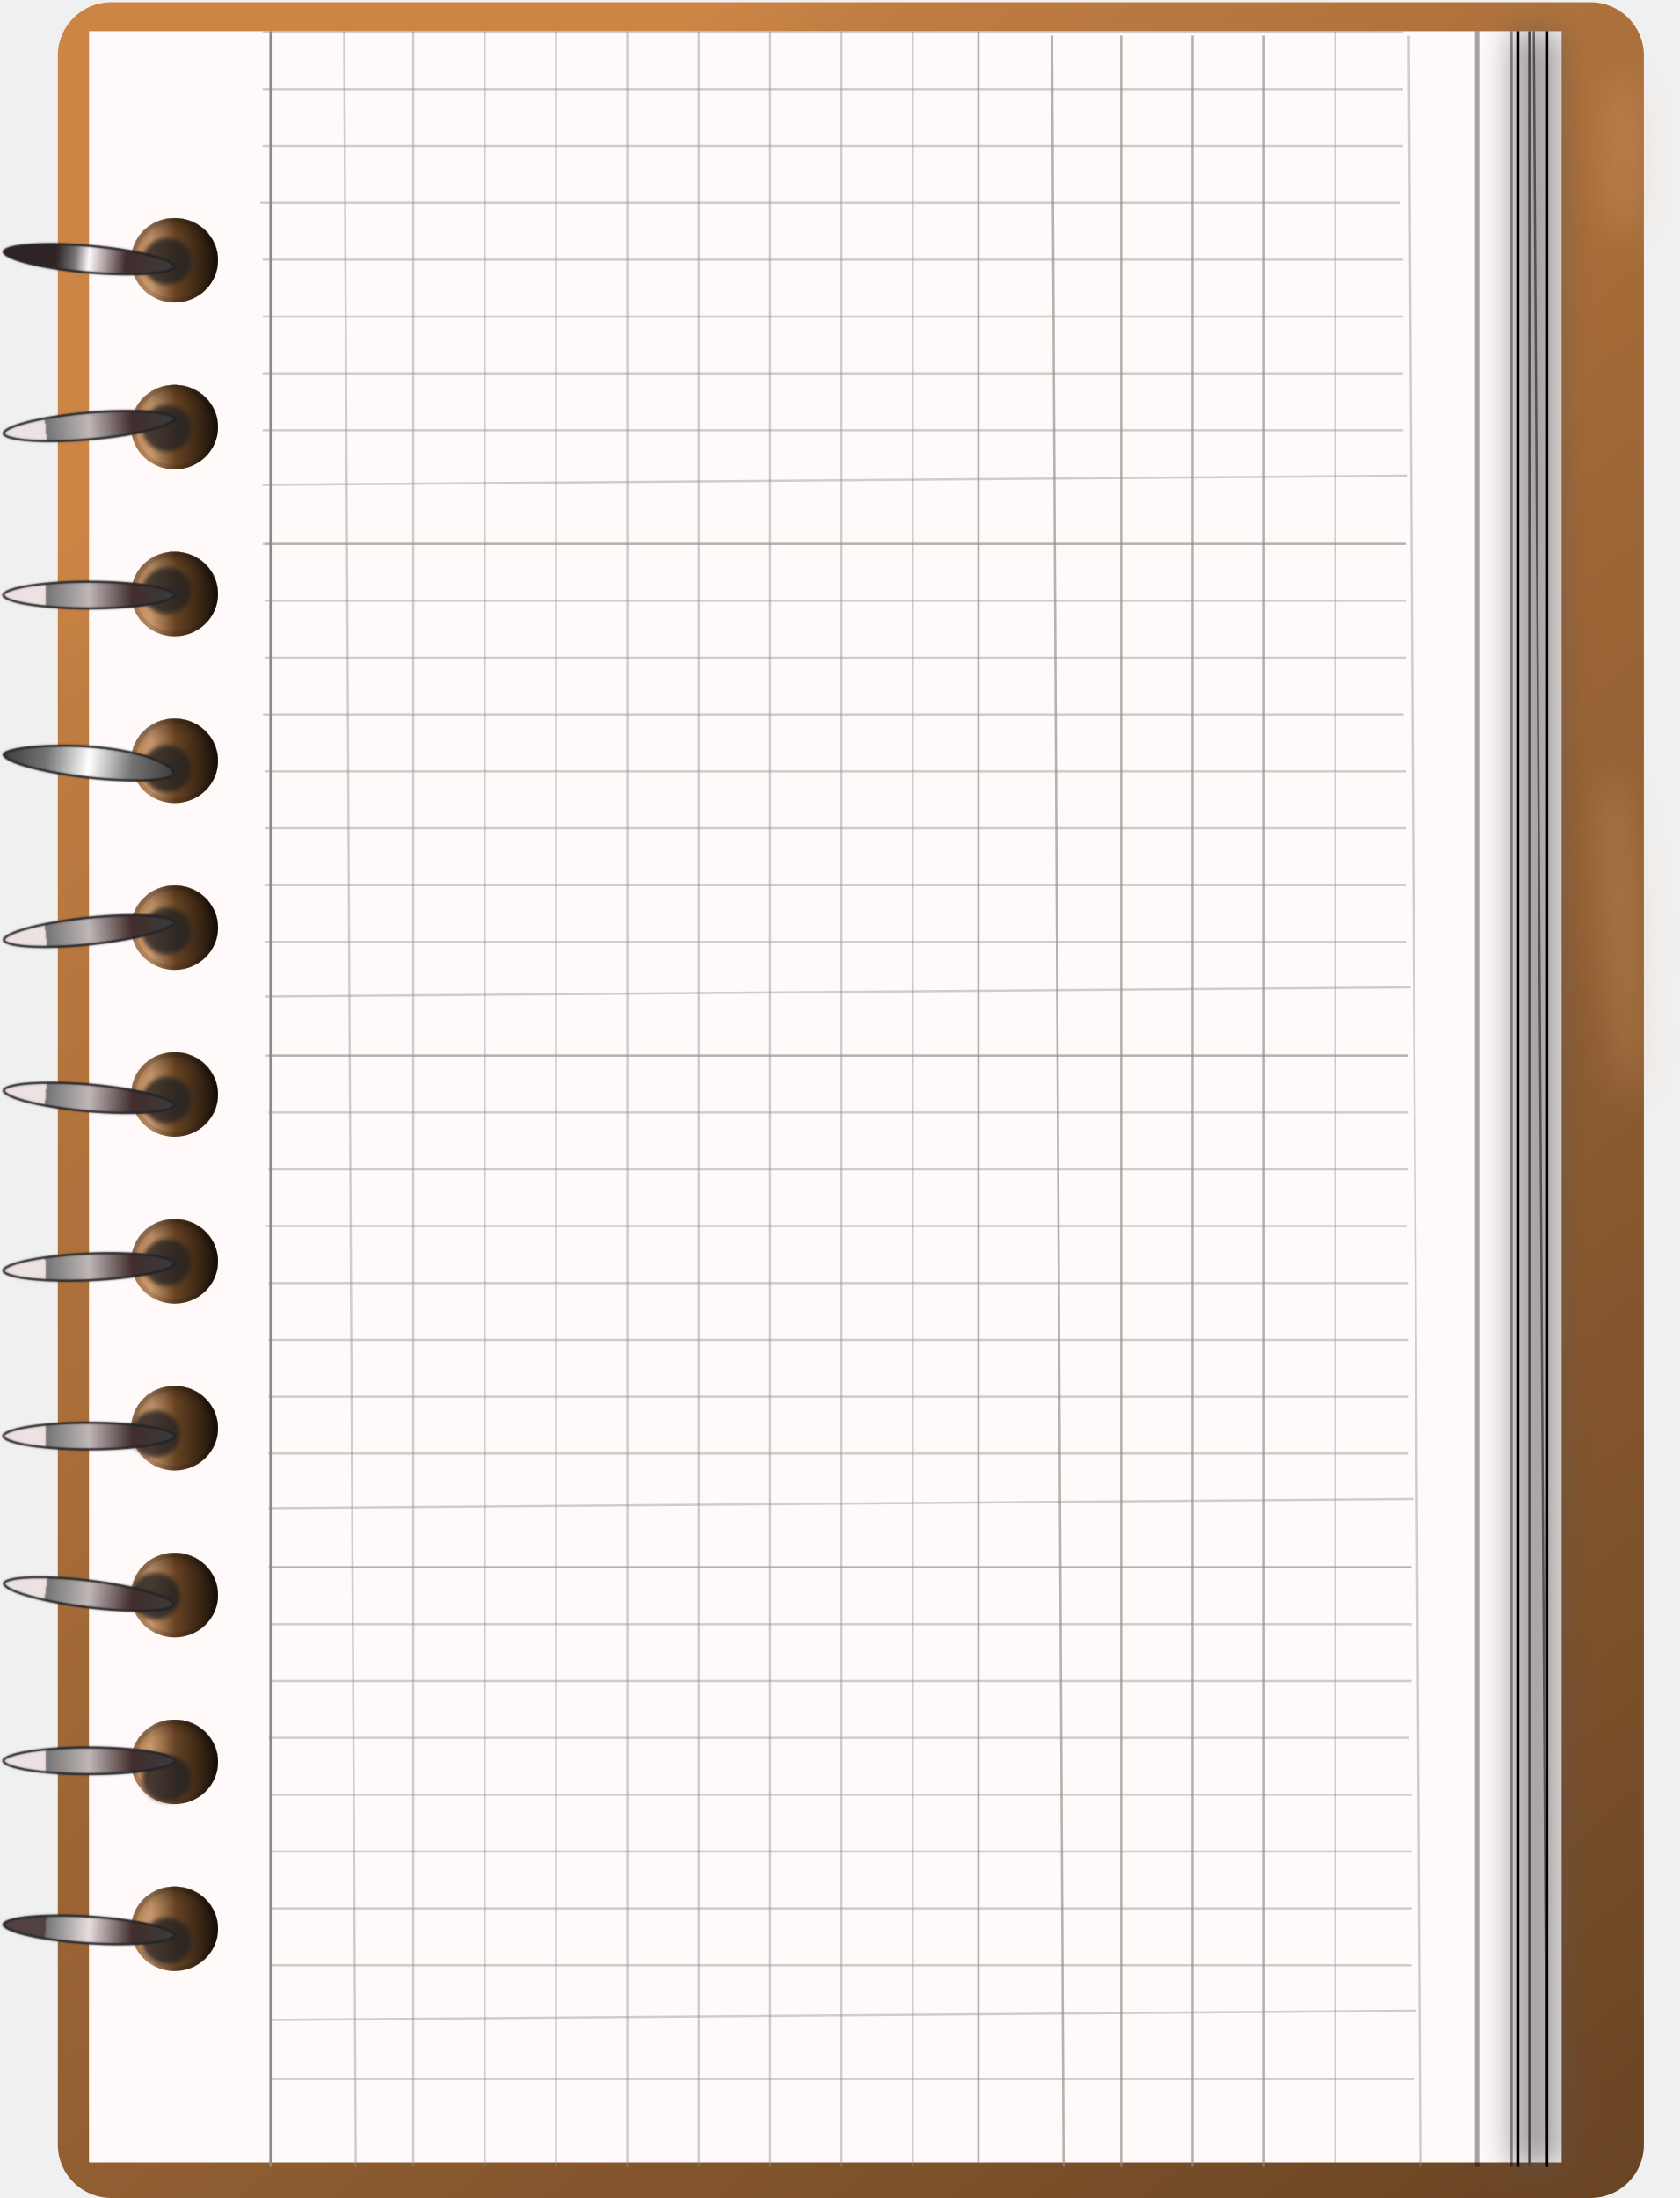
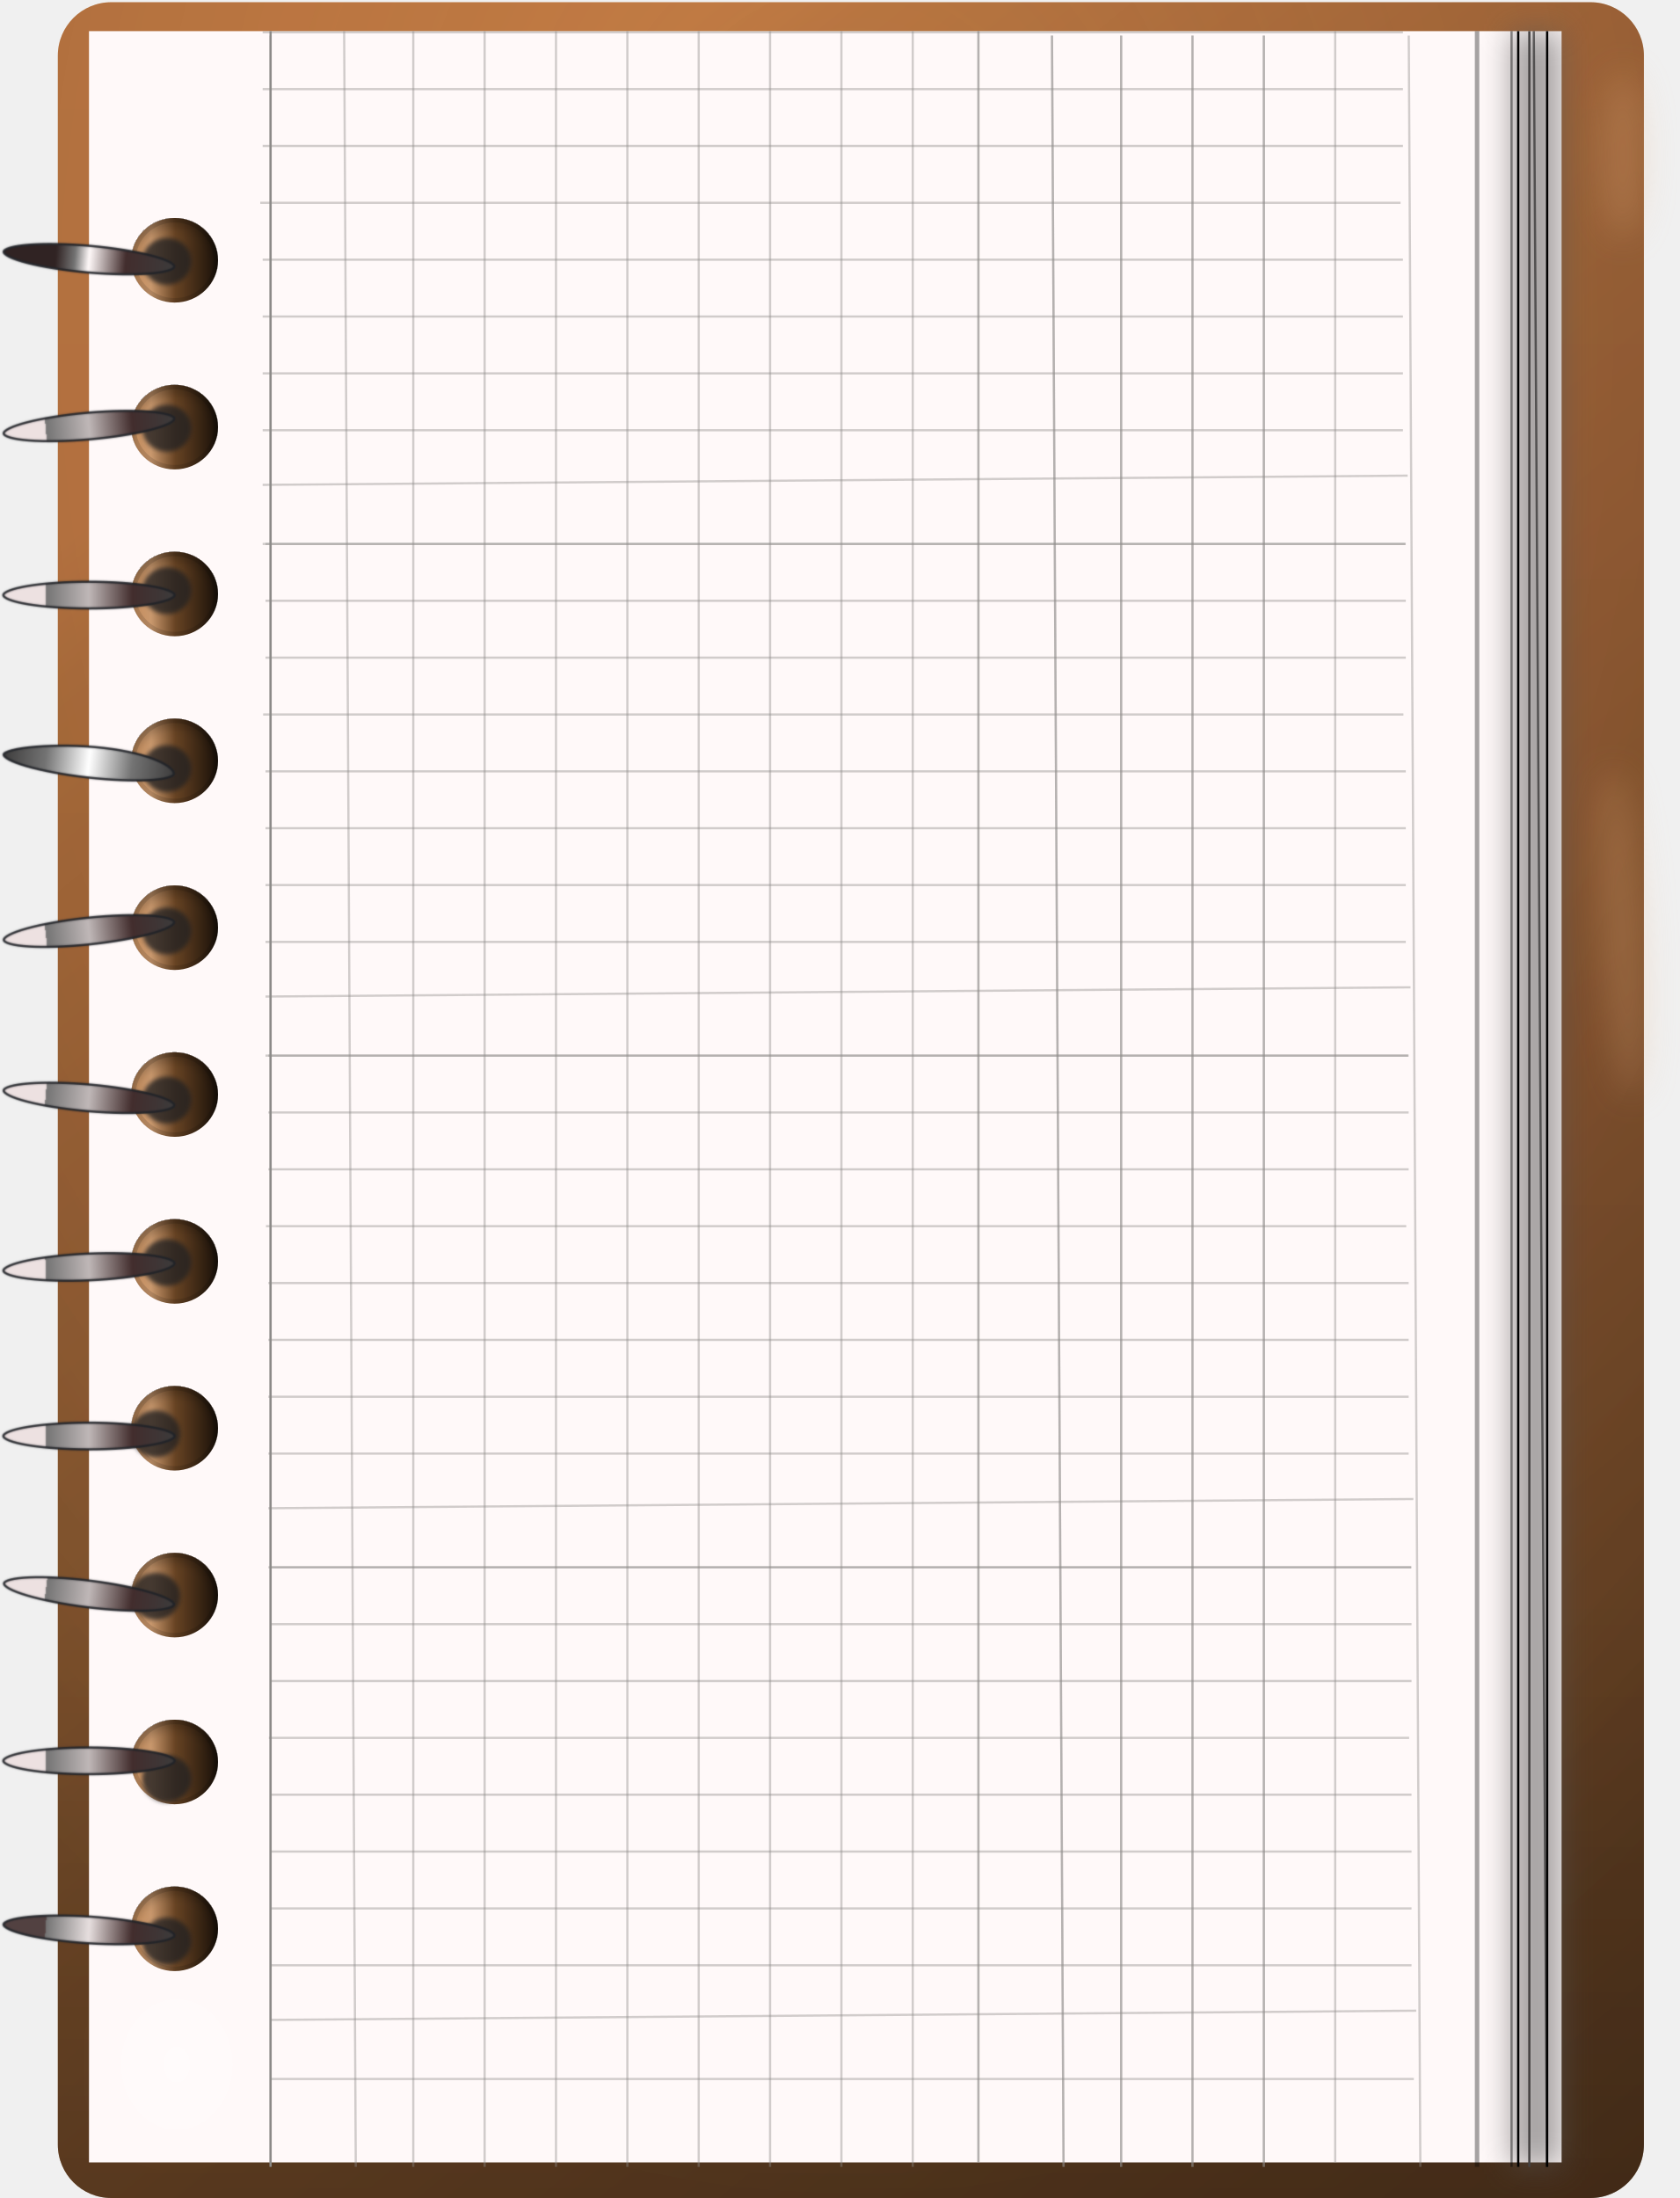
<svg xmlns="http://www.w3.org/2000/svg" width="755" height="988" viewBox="0 0 755 988" fill="none">
  <g id="book">
    <g id="Rectangle 2">
      <rect x="26" y="1" width="713" height="987" rx="24" fill="url(#paint0_linear_26_321)" />
    </g>
+     <rect x="26" y="1" width="713" height="987" rx="24" fill="url(#bookLeatherOverlay)" opacity="0.55" />
+     <rect x="26" y="1" width="713" height="987" rx="24" fill="url(#bookBottomShade)" opacity="0.35" />
    <g id="Ellipse 11" opacity="0.24" filter="url(#filter0_f_26_321)">
      <ellipse cx="729.5" cy="69.5" rx="9.5" ry="37.5" fill="#EAB281" />
    </g>
    <g id="Ellipse 12" opacity="0.24" filter="url(#filter1_f_26_321)">
      <ellipse cx="729.5" cy="419.5" rx="9.5" ry="73.5" transform="rotate(-3.39254 729.5 419.5)" fill="#EAB281" />
    </g>
    <rect id="Rectangle 3" x="40" y="14" width="662" height="958" fill="#FFF9F9" />
    <g id="Rectangle 4" filter="url(#filter2_f_26_321)">
      <rect x="679" y="14" width="23" height="960" fill="#575555" fill-opacity="0.54" />
    </g>
    <g id="Group 8">
      <line id="Line 11" x1="121.633" y1="974" x2="121.633" y2="14" stroke="#8C8B88" />
      <g id="Group 1">
        <line id="Line 6" x1="121.633" y1="972.004" x2="121.633" y2="15.996" stroke="#8C8B88" stroke-opacity="0.4" />
        <line id="Line 1" y1="-0.5" x2="960.006" y2="-0.5" transform="matrix(0.00544214 0.999985 -0.999995 0.00327825 154.209 14)" stroke="#8C8B88" stroke-opacity="0.4" />
        <line id="Line 2" x1="185.786" y1="974" x2="185.786" y2="14" stroke="#8C8B88" stroke-opacity="0.4" />
        <line id="Line 3" x1="217.863" y1="974" x2="217.863" y2="14" stroke="#8C8B88" stroke-opacity="0.4" />
        <line id="Line 4" x1="249.94" y1="974" x2="249.94" y2="14" stroke="#8C8B88" stroke-opacity="0.4" />
        <line id="Line 5" x1="282.018" y1="974" x2="282.018" y2="14" stroke="#8C8B88" stroke-opacity="0.4" />
        <line id="Line 7" x1="314.094" y1="974" x2="314.094" y2="14" stroke="#8C8B88" stroke-opacity="0.4" />
        <line id="Line 9" x1="346.171" y1="974" x2="346.171" y2="14" stroke="#8C8B88" stroke-opacity="0.4" />
        <line id="Line 10" x1="378.248" y1="974" x2="378.248" y2="14" stroke="#8C8B88" stroke-opacity="0.4" />
        <line id="Line 8" x1="410.325" y1="974" x2="410.325" y2="14" stroke="#8C8B88" stroke-opacity="0.4" />
      </g>
      <g id="Group 3">
        <line id="Line 6_2" x1="634.291" y1="704.5" x2="120.639" y2="704.5" stroke="#8C8B88" stroke-opacity="0.4" />
        <line id="Line 1_2" y1="-0.5" x2="514.741" y2="-0.5" transform="matrix(0.999968 -0.00805255 0.0022155 0.999997 120.639 678.445)" stroke="#8C8B88" stroke-opacity="0.4" />
        <line id="Line 2_2" x1="633.247" y1="653.389" x2="120.639" y2="653.389" stroke="#8C8B88" stroke-opacity="0.4" />
        <line id="Line 3_2" x1="633.247" y1="627.833" x2="120.639" y2="627.833" stroke="#8C8B88" stroke-opacity="0.4" />
        <line id="Line 4_2" x1="633.247" y1="602.278" x2="120.639" y2="602.278" stroke="#8C8B88" stroke-opacity="0.4" />
        <line id="Line 5_2" x1="633.247" y1="576.722" x2="120.639" y2="576.722" stroke="#8C8B88" stroke-opacity="0.4" />
        <line id="Line 7_2" x1="632.175" y1="551.167" x2="119.566" y2="551.167" stroke="#8C8B88" stroke-opacity="0.4" />
        <line id="Line 9_2" x1="633.247" y1="525.611" x2="120.639" y2="525.611" stroke="#8C8B88" stroke-opacity="0.4" />
        <line id="Line 10_2" x1="633.247" y1="500.056" x2="120.639" y2="500.056" stroke="#8C8B88" stroke-opacity="0.4" />
        <line id="Line 8_2" x1="633.247" y1="474.5" x2="120.639" y2="474.5" stroke="#8C8B88" stroke-opacity="0.4" />
      </g>
      <g id="Group 5">
        <line id="Line 6_3" x1="635.574" y1="934.5" x2="121.922" y2="934.5" stroke="#8C8B88" stroke-opacity="0.4" />
        <line id="Line 1_3" y1="-0.5" x2="514.741" y2="-0.5" transform="matrix(0.999968 -0.00805255 0.0022155 0.999997 121.922 908.445)" stroke="#8C8B88" stroke-opacity="0.4" />
        <line id="Line 2_3" x1="634.53" y1="883.389" x2="121.922" y2="883.389" stroke="#8C8B88" stroke-opacity="0.4" />
        <line id="Line 3_3" x1="634.53" y1="857.833" x2="121.922" y2="857.833" stroke="#8C8B88" stroke-opacity="0.4" />
        <line id="Line 4_3" x1="634.53" y1="832.278" x2="121.922" y2="832.278" stroke="#8C8B88" stroke-opacity="0.4" />
        <line id="Line 5_3" x1="634.53" y1="806.722" x2="121.922" y2="806.722" stroke="#8C8B88" stroke-opacity="0.4" />
        <line id="Line 7_3" x1="633.458" y1="781.167" x2="120.849" y2="781.167" stroke="#8C8B88" stroke-opacity="0.4" />
        <line id="Line 9_3" x1="634.53" y1="755.611" x2="121.922" y2="755.611" stroke="#8C8B88" stroke-opacity="0.4" />
        <line id="Line 10_3" x1="634.53" y1="730.056" x2="121.922" y2="730.056" stroke="#8C8B88" stroke-opacity="0.4" />
        <line id="Line 8_3" x1="634.53" y1="704.5" x2="121.922" y2="704.5" stroke="#8C8B88" stroke-opacity="0.4" />
      </g>
      <g id="Group 4">
        <line id="Line 6_4" x1="631.724" y1="244.5" x2="118.072" y2="244.5" stroke="#8C8B88" stroke-opacity="0.4" />
        <line id="Line 1_4" y1="-0.5" x2="514.741" y2="-0.5" transform="matrix(0.999968 -0.00805262 0.00221548 0.999997 118.072 218.444)" stroke="#8C8B88" stroke-opacity="0.4" />
        <line id="Line 2_4" x1="630.68" y1="193.389" x2="118.072" y2="193.389" stroke="#8C8B88" stroke-opacity="0.4" />
        <line id="Line 3_4" x1="630.68" y1="167.833" x2="118.072" y2="167.833" stroke="#8C8B88" stroke-opacity="0.4" />
        <line id="Line 4_4" x1="630.68" y1="142.278" x2="118.072" y2="142.278" stroke="#8C8B88" stroke-opacity="0.4" />
        <line id="Line 5_4" x1="630.68" y1="116.722" x2="118.072" y2="116.722" stroke="#8C8B88" stroke-opacity="0.4" />
        <line id="Line 7_4" x1="629.607" y1="91.167" x2="116.999" y2="91.167" stroke="#8C8B88" stroke-opacity="0.4" />
        <line id="Line 9_4" x1="630.68" y1="65.611" x2="118.072" y2="65.611" stroke="#8C8B88" stroke-opacity="0.4" />
        <line id="Line 10_4" x1="630.68" y1="40.056" x2="118.072" y2="40.056" stroke="#8C8B88" stroke-opacity="0.4" />
        <line id="Line 8_4" x1="630.68" y1="14.5" x2="118.072" y2="14.5" stroke="#8C8B88" stroke-opacity="0.4" />
        <g id="Group 3_2">
          <line id="Line 6_5" x1="633.008" y1="474.5" x2="119.356" y2="474.5" stroke="#8C8B88" stroke-opacity="0.4" />
          <line id="Line 1_5" y1="-0.5" x2="514.741" y2="-0.5" transform="matrix(0.999968 -0.00805255 0.0022155 0.999997 119.356 448.445)" stroke="#8C8B88" stroke-opacity="0.4" />
          <line id="Line 2_5" x1="631.964" y1="423.389" x2="119.356" y2="423.389" stroke="#8C8B88" stroke-opacity="0.4" />
          <line id="Line 3_5" x1="631.964" y1="397.833" x2="119.356" y2="397.833" stroke="#8C8B88" stroke-opacity="0.4" />
          <line id="Line 4_5" x1="631.964" y1="372.278" x2="119.356" y2="372.278" stroke="#8C8B88" stroke-opacity="0.4" />
          <line id="Line 5_5" x1="631.964" y1="346.722" x2="119.356" y2="346.722" stroke="#8C8B88" stroke-opacity="0.4" />
          <line id="Line 7_5" x1="630.892" y1="321.167" x2="118.283" y2="321.167" stroke="#8C8B88" stroke-opacity="0.4" />
          <line id="Line 9_5" x1="631.964" y1="295.611" x2="119.356" y2="295.611" stroke="#8C8B88" stroke-opacity="0.4" />
          <line id="Line 10_5" x1="631.964" y1="270.056" x2="119.356" y2="270.056" stroke="#8C8B88" stroke-opacity="0.4" />
          <line id="Line 8_5" x1="631.964" y1="244.5" x2="119.356" y2="244.5" stroke="#8C8B88" stroke-opacity="0.4" />
        </g>
      </g>
      <g id="Group 2">
        <line id="Line 6_6" x1="439.836" y1="972.004" x2="439.836" y2="14" stroke="#8C8B88" stroke-opacity="0.4" />
        <line id="Line 1_6" y1="-0.5" x2="958.01" y2="-0.5" transform="matrix(0.00543081 0.999985 -0.999995 0.00328509 472.413 15.9958)" stroke="#8C8B88" stroke-opacity="0.4" />
        <line id="Line 2_6" x1="503.99" y1="974" x2="503.99" y2="15.996" stroke="#8C8B88" stroke-opacity="0.4" />
        <line id="Line 3_6" x1="536.066" y1="974" x2="536.066" y2="15.996" stroke="#8C8B88" stroke-opacity="0.4" />
        <line id="Line 4_6" x1="568.144" y1="974" x2="568.144" y2="15.996" stroke="#8C8B88" stroke-opacity="0.4" />
      </g>
      <g id="Group 6">
        <line id="Line 6_7" x1="439.836" y1="972.004" x2="439.836" y2="14" stroke="#8C8B88" stroke-opacity="0.4" />
        <line id="Line 1_7" y1="-0.5" x2="958.01" y2="-0.5" transform="matrix(0.00543081 0.999985 -0.999995 0.00328509 472.413 15.9958)" stroke="#8C8B88" stroke-opacity="0.4" />
        <line id="Line 2_7" x1="503.99" y1="974" x2="503.99" y2="15.996" stroke="#8C8B88" stroke-opacity="0.4" />
        <line id="Line 3_7" x1="536.066" y1="974" x2="536.066" y2="15.996" stroke="#8C8B88" stroke-opacity="0.4" />
        <line id="Line 4_7" x1="568.144" y1="974" x2="568.144" y2="15.996" stroke="#8C8B88" stroke-opacity="0.4" />
      </g>
      <g id="Group 7">
        <line id="Line 6_8" x1="600.22" y1="972.004" x2="600.22" y2="14" stroke="#8C8B88" stroke-opacity="0.4" />
        <line id="Line 1_8" y1="-0.5" x2="958.01" y2="-0.5" transform="matrix(0.00543081 0.999985 -0.999995 0.00328509 632.797 15.9958)" stroke="#8C8B88" stroke-opacity="0.4" />
      </g>
    </g>
    <g id="loecher" filter="url(#filter3_i_26_321)">
      <g id="Group 9">
        <g id="Ellipse 1">
          <ellipse cx="78.5" cy="417" rx="19.5" ry="19" fill="url(#paint2_linear_26_321)" />
          <path d="M78.5 399C88.742 399 97 407.083 97 417C97 426.917 88.742 435 78.5 435C68.258 435 60 426.917 60 417C60 407.083 68.258 399 78.5 399Z" stroke="black" stroke-opacity="0.12" stroke-width="2" />
        </g>
        <g id="Ellipse 2">
          <ellipse cx="78.5" cy="642" rx="19.5" ry="19" fill="url(#paint3_linear_26_321)" />
          <path d="M78.5 624C88.742 624 97 632.083 97 642C97 651.917 88.742 660 78.5 660C68.258 660 60 651.917 60 642C60 632.083 68.258 624 78.5 624Z" stroke="black" stroke-opacity="0.12" stroke-width="2" />
        </g>
        <g id="Ellipse 3">
          <ellipse cx="78.5" cy="567" rx="19.5" ry="19" fill="url(#paint4_linear_26_321)" />
          <path d="M78.5 549C88.742 549 97 557.083 97 567C97 576.917 88.742 585 78.5 585C68.258 585 60 576.917 60 567C60 557.083 68.258 549 78.5 549Z" stroke="black" stroke-opacity="0.12" stroke-width="2" />
        </g>
        <g id="Ellipse 4">
          <ellipse cx="78.5" cy="492" rx="19.5" ry="19" fill="url(#paint5_linear_26_321)" />
          <path d="M78.5 474C88.742 474 97 482.083 97 492C97 501.917 88.742 510 78.5 510C68.258 510 60 501.917 60 492C60 482.083 68.258 474 78.5 474Z" stroke="black" stroke-opacity="0.12" stroke-width="2" />
        </g>
      </g>
      <g id="Group 11">
        <g id="Ellipse 1_2">
          <ellipse cx="78.5" cy="717" rx="19.5" ry="19" fill="url(#paint6_linear_26_321)" />
          <path d="M78.5 699C88.742 699 97 707.083 97 717C97 726.917 88.742 735 78.5 735C68.258 735 60 726.917 60 717C60 707.083 68.258 699 78.5 699Z" stroke="black" stroke-opacity="0.12" stroke-width="2" />
        </g>
        <g id="Ellipse 3_2">
          <ellipse cx="78.5" cy="867" rx="19.5" ry="19" fill="url(#paint7_linear_26_321)" />
          <path d="M78.5 849C88.742 849 97 857.083 97 867C97 876.917 88.742 885 78.5 885C68.258 885 60 876.917 60 867C60 857.083 68.258 849 78.5 849Z" stroke="black" stroke-opacity="0.12" stroke-width="2" />
        </g>
        <g id="Ellipse 4_2">
          <ellipse cx="78.5" cy="792" rx="19.5" ry="19" fill="url(#paint8_linear_26_321)" />
          <path d="M78.5 774C88.742 774 97 782.083 97 792C97 801.917 88.742 810 78.5 810C68.258 810 60 801.917 60 792C60 782.083 68.258 774 78.5 774Z" stroke="black" stroke-opacity="0.12" stroke-width="2" />
        </g>
      </g>
      <g id="Group 10">
        <g id="Ellipse 1_3">
          <ellipse cx="78.5" cy="117" rx="19.5" ry="19" fill="url(#paint9_linear_26_321)" />
          <path d="M78.5 99C88.742 99 97 107.083 97 117C97 126.917 88.742 135 78.5 135C68.258 135 60 126.917 60 117C60 107.083 68.258 99 78.5 99Z" stroke="black" stroke-opacity="0.12" stroke-width="2" />
        </g>
        <g id="Ellipse 2_2">
          <ellipse cx="78.5" cy="342" rx="19.5" ry="19" fill="url(#paint10_linear_26_321)" />
          <path d="M78.5 324C88.742 324 97 332.083 97 342C97 351.917 88.742 360 78.5 360C68.258 360 60 351.917 60 342C60 332.083 68.258 324 78.5 324Z" stroke="black" stroke-opacity="0.12" stroke-width="2" />
        </g>
        <g id="Ellipse 3_3">
          <ellipse cx="78.5" cy="267" rx="19.5" ry="19" fill="url(#paint11_linear_26_321)" />
          <path d="M78.5 249C88.742 249 97 257.083 97 267C97 276.917 88.742 285 78.5 285C68.258 285 60 276.917 60 267C60 257.083 68.258 249 78.5 249Z" stroke="black" stroke-opacity="0.12" stroke-width="2" />
        </g>
        <g id="Ellipse 4_3">
          <ellipse cx="78.5" cy="192" rx="19.5" ry="19" fill="url(#paint12_linear_26_321)" />
          <path d="M78.5 174C88.742 174 97 182.083 97 192C97 201.917 88.742 210 78.5 210C68.258 210 60 201.917 60 192C60 182.083 68.258 174 78.5 174Z" stroke="black" stroke-opacity="0.12" stroke-width="2" />
        </g>
      </g>
    </g>
    <g id="Group 20">
      <g id="Group 15">
        <g id="Ellipse 14" opacity="0.8" filter="url(#filter4_f_26_321)">
          <ellipse cx="75" cy="418.5" rx="11" ry="10.5" fill="#242222" />
        </g>
        <g id="Ellipse 15" opacity="0.8" filter="url(#filter5_f_26_321)">
          <ellipse cx="75" cy="345.5" rx="11" ry="10.5" fill="#242222" />
        </g>
      </g>
      <g id="Group 16">
        <g id="Ellipse 14_2" opacity="0.8" filter="url(#filter6_f_26_321)">
          <ellipse cx="75" cy="265.5" rx="11" ry="10.5" fill="#242222" />
        </g>
        <g id="Ellipse 15_2" opacity="0.8" filter="url(#filter7_f_26_321)">
          <ellipse cx="75" cy="192.5" rx="11" ry="10.5" fill="#242222" />
        </g>
      </g>
      <g id="Group 17">
        <g id="Ellipse 14_3" opacity="0.8" filter="url(#filter8_f_26_321)">
          <ellipse cx="75" cy="567.5" rx="11" ry="10.5" fill="#242222" />
        </g>
        <g id="Ellipse 15_3" opacity="0.8" filter="url(#filter9_f_26_321)">
          <ellipse cx="75" cy="494.5" rx="11" ry="10.5" fill="#242222" />
        </g>
      </g>
      <g id="Group 18">
        <g id="Ellipse 14_4" opacity="0.8" filter="url(#filter10_f_26_321)">
          <ellipse cx="70" cy="717.5" rx="11" ry="10.5" fill="#242222" />
        </g>
        <g id="Ellipse 15_4" opacity="0.8" filter="url(#filter11_f_26_321)">
          <ellipse cx="70" cy="644.5" rx="11" ry="10.5" fill="#242222" />
        </g>
      </g>
      <g id="Group 19">
        <g id="Ellipse 14_5" opacity="0.8" filter="url(#filter12_f_26_321)">
          <ellipse cx="75" cy="872.5" rx="11" ry="10.5" fill="#242222" />
        </g>
        <g id="Ellipse 15_5" opacity="0.8" filter="url(#filter13_f_26_321)">
          <ellipse cx="75" cy="799.5" rx="11" ry="10.5" fill="#242222" />
        </g>
        <g id="Ellipse 16" opacity="0.8" filter="url(#filter14_f_26_321)">
          <ellipse cx="75" cy="117.5" rx="11" ry="10.5" fill="#242222" />
        </g>
      </g>
    </g>
    <g id="klemmen" filter="url(#filter15_f_26_321)">
      <g id="Group 12">
        <path id="Ellipse 7" d="M40 261.5C50.751 261.5 60.472 262.227 67.495 263.397C71.01 263.983 73.826 264.677 75.752 265.436C76.717 265.816 77.429 266.202 77.892 266.578C78.36 266.96 78.5 267.27 78.5 267.5C78.5 267.73 78.36 268.04 77.892 268.422C77.429 268.798 76.717 269.184 75.752 269.564C73.826 270.323 71.01 271.017 67.495 271.603C60.472 272.773 50.751 273.5 40 273.5C29.249 273.5 19.528 272.773 12.505 271.603C8.989 271.017 6.174 270.323 4.248 269.564C3.283 269.184 2.571 268.798 2.108 268.422C1.64 268.04 1.5 267.73 1.5 267.5C1.5 267.27 1.64 266.96 2.108 266.578C2.571 266.202 3.283 265.816 4.248 265.436C6.174 264.677 8.989 263.983 12.505 263.397C19.528 262.227 29.249 261.5 40 261.5Z" fill="url(#paint13_linear_26_321)" stroke="#202227" />
        <path id="Ellipse 8" d="M40.523 110.523C51.233 111.46 60.854 113.031 67.748 114.809C71.199 115.7 73.944 116.636 75.796 117.559C76.724 118.022 77.4 118.469 77.828 118.884C78.261 119.305 78.374 119.626 78.353 119.856C78.334 120.085 78.167 120.381 77.667 120.721C77.174 121.056 76.431 121.378 75.436 121.673C73.452 122.261 70.586 122.706 67.033 122.983C59.935 123.537 50.187 123.414 39.477 122.477C28.767 121.54 19.146 119.969 12.252 118.191C8.801 117.301 6.056 116.364 4.204 115.441C3.276 114.978 2.6 114.531 2.172 114.116C1.739 113.695 1.626 113.374 1.647 113.145C1.667 112.915 1.833 112.619 2.333 112.279C2.826 111.944 3.569 111.622 4.564 111.327C6.548 110.739 9.414 110.294 12.967 110.017C20.065 109.463 29.813 109.586 40.523 110.523Z" fill="url(#paint14_linear_26_321)" stroke="#202227" />
        <path id="Ellipse 9" d="M39.477 185.523C50.187 184.586 59.935 184.463 67.033 185.017C70.586 185.294 73.452 185.739 75.436 186.327C76.431 186.622 77.174 186.944 77.667 187.279C78.167 187.619 78.333 187.915 78.353 188.145C78.374 188.374 78.261 188.695 77.828 189.116C77.4 189.531 76.724 189.978 75.796 190.441C73.944 191.364 71.199 192.3 67.748 193.191C60.854 194.969 51.233 196.54 40.523 197.477C29.813 198.414 20.065 198.537 12.967 197.983C9.414 197.706 6.548 197.261 4.564 196.673C3.569 196.378 2.826 196.056 2.333 195.721C1.833 195.381 1.667 195.085 1.647 194.855C1.626 194.626 1.739 194.305 2.172 193.884C2.6 193.469 3.276 193.022 4.204 192.559C6.056 191.636 8.801 190.699 12.252 189.809C19.146 188.031 28.767 186.46 39.477 185.523Z" fill="url(#paint15_linear_26_321)" stroke="#202227" />
        <g id="Ellipse 10">
          <mask id="path-105-inside-1_26_321" fill="white">
            <path d="M78.635 347.916C78.228 351.483 60.55 352.394 39.15 349.952C17.749 347.509 0.731 342.638 1.138 339.071C1.545 335.504 25.412 333.286 46.812 335.729C68.212 338.171 79.042 344.349 78.635 347.916Z" />
          </mask>
          <path d="M78.635 347.916C78.228 351.483 60.55 352.394 39.15 349.952C17.749 347.509 0.731 342.638 1.138 339.071C1.545 335.504 25.412 333.286 46.812 335.729C68.212 338.171 79.042 344.349 78.635 347.916Z" fill="url(#paint16_linear_26_321)" stroke="#202227" stroke-width="2" mask="url(#path-105-inside-1_26_321)" />
        </g>
      </g>
      <g id="Group 13">
        <path id="Ellipse 7_2" d="M39.74 563.506C50.481 563.04 60.225 563.346 67.292 564.211C70.829 564.645 73.673 565.215 75.629 565.89C76.61 566.228 77.338 566.583 77.816 566.939C78.301 567.3 78.454 567.604 78.464 567.834C78.474 568.064 78.348 568.379 77.896 568.781C77.45 569.177 76.756 569.593 75.808 570.015C73.917 570.857 71.134 571.671 67.647 572.409C60.681 573.882 51 575.029 40.26 575.494C29.519 575.96 19.775 575.654 12.708 574.789C9.171 574.355 6.327 573.785 4.371 573.11C3.39 572.772 2.662 572.417 2.184 572.061C1.699 571.7 1.546 571.396 1.536 571.166C1.526 570.936 1.652 570.62 2.104 570.219C2.55 569.823 3.244 569.407 4.192 568.985C6.083 568.143 8.866 567.329 12.353 566.591C19.319 565.118 29 563.971 39.74 563.506Z" fill="url(#paint17_linear_26_321)" stroke="#202227" />
        <path id="Ellipse 8_2" d="M39.373 412.533C50.065 411.409 59.809 411.116 66.916 411.546C70.473 411.761 73.346 412.156 75.34 412.71C76.34 412.987 77.088 413.296 77.588 413.622C78.094 413.953 78.265 414.247 78.289 414.476C78.313 414.705 78.207 415.028 77.78 415.456C77.36 415.879 76.692 416.337 75.772 416.816C73.936 417.772 71.208 418.756 67.773 419.706C60.911 421.604 51.319 423.343 40.627 424.467C29.935 425.591 20.191 425.884 13.084 425.454C9.527 425.239 6.654 424.844 4.66 424.29C3.66 424.013 2.911 423.704 2.412 423.378C1.906 423.047 1.735 422.753 1.711 422.524C1.687 422.295 1.793 421.972 2.22 421.544C2.64 421.121 3.308 420.663 4.228 420.184C6.064 419.228 8.792 418.244 12.227 417.294C19.089 415.396 28.681 413.657 39.373 412.533Z" fill="url(#paint18_linear_26_321)" stroke="#202227" />
        <path id="Ellipse 9_2" d="M40.523 487.523C51.233 488.46 60.854 490.031 67.748 491.809C71.199 492.7 73.944 493.636 75.796 494.559C76.724 495.022 77.4 495.469 77.828 495.884C78.261 496.305 78.374 496.626 78.353 496.856C78.333 497.085 78.167 497.381 77.667 497.721C77.174 498.056 76.43 498.378 75.436 498.673C73.452 499.261 70.586 499.706 67.033 499.983C59.935 500.537 50.187 500.414 39.477 499.477C28.767 498.54 19.146 496.969 12.252 495.191C8.801 494.301 6.056 493.364 4.204 492.441C3.276 491.978 2.6 491.531 2.172 491.116C1.739 490.695 1.626 490.374 1.646 490.145C1.667 489.915 1.833 489.619 2.333 489.279C2.826 488.944 3.569 488.622 4.564 488.327C6.548 487.739 9.414 487.294 12.967 487.017C20.065 486.463 29.813 486.586 40.523 487.523Z" fill="url(#paint19_linear_26_321)" stroke="#202227" />
        <path id="Ellipse 10_2" d="M40 639.5C50.751 639.5 60.472 640.227 67.495 641.397C71.01 641.983 73.826 642.677 75.752 643.436C76.717 643.816 77.429 644.202 77.892 644.578C78.36 644.96 78.5 645.27 78.5 645.5C78.5 645.73 78.36 646.04 77.892 646.422C77.429 646.798 76.717 647.184 75.752 647.564C73.826 648.323 71.01 649.017 67.495 649.603C60.472 650.773 50.751 651.5 40 651.5C29.249 651.5 19.528 650.773 12.505 649.603C8.989 649.017 6.174 648.323 4.248 647.564C3.283 647.184 2.571 646.798 2.108 646.422C1.64 646.04 1.5 645.73 1.5 645.5C1.5 645.27 1.64 644.96 2.108 644.578C2.571 644.202 3.283 643.816 4.248 643.436C6.174 642.677 8.989 641.983 12.505 641.397C19.528 640.227 29.249 639.5 40 639.5Z" fill="url(#paint20_linear_26_321)" stroke="#202227" />
      </g>
      <g id="Group 14">
        <path id="Ellipse 7_3" d="M40.384 861.512C51.113 862.201 60.768 863.549 67.701 865.167C71.172 865.976 73.938 866.849 75.811 867.729C76.75 868.171 77.436 868.601 77.873 869.006C78.316 869.417 78.436 869.736 78.421 869.965C78.406 870.195 78.247 870.496 77.755 870.846C77.269 871.193 76.534 871.532 75.546 871.85C73.576 872.484 70.722 872.995 67.176 873.355C60.093 874.073 50.344 874.176 39.616 873.488C28.887 872.799 19.232 871.451 12.299 869.833C8.828 869.024 6.062 868.151 4.189 867.271C3.25 866.829 2.564 866.399 2.127 865.993C1.684 865.583 1.564 865.264 1.579 865.035C1.594 864.805 1.753 864.504 2.245 864.154C2.731 863.807 3.466 863.468 4.454 863.15C6.424 862.516 9.278 862.005 12.824 861.645C19.908 860.927 29.656 860.824 40.384 861.512Z" fill="url(#paint21_linear_26_321)" stroke="#202227" />
        <path id="Ellipse 8_3" d="M40.74 710.546C51.409 711.872 60.966 713.792 67.791 715.82C71.207 716.835 73.916 717.87 75.734 718.861C76.644 719.357 77.304 719.828 77.716 720.258C78.134 720.695 78.234 721.02 78.206 721.248C78.178 721.477 78.001 721.767 77.489 722.088C76.983 722.405 76.229 722.7 75.224 722.958C73.22 723.473 70.34 723.814 66.779 723.962C59.666 724.258 49.929 723.78 39.26 722.454C28.591 721.128 19.034 719.208 12.209 717.18C8.793 716.165 6.084 715.13 4.266 714.139C3.355 713.643 2.696 713.172 2.284 712.742C1.866 712.305 1.766 711.98 1.794 711.752C1.822 711.523 1.999 711.233 2.511 710.912C3.017 710.595 3.771 710.3 4.776 710.042C6.78 709.527 9.66 709.186 13.221 709.038C20.334 708.742 30.071 709.22 40.74 710.546Z" fill="url(#paint22_linear_26_321)" stroke="#202227" />
        <path id="Ellipse 9_3" d="M40 785.5C50.751 785.5 60.472 786.227 67.495 787.397C71.01 787.983 73.826 788.677 75.752 789.436C76.717 789.816 77.429 790.202 77.892 790.578C78.36 790.96 78.5 791.27 78.5 791.5C78.5 791.73 78.36 792.04 77.892 792.422C77.429 792.798 76.717 793.184 75.752 793.564C73.826 794.323 71.01 795.017 67.495 795.603C60.472 796.773 50.751 797.5 40 797.5C29.249 797.5 19.528 796.773 12.505 795.603C8.989 795.017 6.174 794.323 4.248 793.564C3.283 793.184 2.571 792.798 2.108 792.422C1.64 792.04 1.5 791.73 1.5 791.5C1.5 791.27 1.64 790.96 2.108 790.578C2.571 790.202 3.283 789.816 4.248 789.436C6.174 788.677 8.989 787.983 12.505 787.397C19.528 786.227 29.249 785.5 40 785.5Z" fill="url(#paint23_linear_26_321)" stroke="#202227" />
      </g>
    </g>
    <g id="Group 24">
      <line id="Line 16" x1="695.5" y1="14" x2="695.5" y2="974" stroke="black" />
      <line id="Line 18" x1="687.5" y1="14" x2="687.5" y2="974" stroke="#454242" />
      <line id="Line 17" x1="682.5" y1="14" x2="682.5" y2="974" stroke="black" />
      <line id="Line 14" opacity="0.52" x1="689.5" y1="13.997" x2="695.414" y2="973.979" stroke="black" />
      <g id="Group 22">
        <g id="Ellipse 13" opacity="0.27" filter="url(#filter16_f_26_321)">
          <ellipse cx="79.5" cy="928" rx="21.5" ry="27" fill="white" />
        </g>
        <line id="Line 12" x1="679.5" y1="14" x2="679.5" y2="974" stroke="black" stroke-opacity="0.44" />
        <line id="Line 13" x1="664" y1="14" x2="664" y2="974" stroke="black" stroke-opacity="0.35" stroke-width="2" />
      </g>
    </g>
  </g>
  <defs>
    <clipPath id="paint1_angular_26_321_clip_path">
      <rect x="26" y="1" width="713" height="987" rx="24" />
    </clipPath>
    <filter id="filter0_f_26_321" x="705" y="17" width="49" height="105" filterUnits="userSpaceOnUse" color-interpolation-filters="sRGB">
      <feFlood flood-opacity="0" result="BackgroundImageFix" />
      <feBlend mode="normal" in="SourceGraphic" in2="BackgroundImageFix" result="shape" />
      <feGaussianBlur stdDeviation="7.5" result="effect1_foregroundBlur_26_321" />
    </filter>
    <filter id="filter1_f_26_321" x="704.064" y="331.127" width="50.871" height="176.747" filterUnits="userSpaceOnUse" color-interpolation-filters="sRGB">
      <feFlood flood-opacity="0" result="BackgroundImageFix" />
      <feBlend mode="normal" in="SourceGraphic" in2="BackgroundImageFix" result="shape" />
      <feGaussianBlur stdDeviation="7.5" result="effect1_foregroundBlur_26_321" />
    </filter>
    <filter id="filter2_f_26_321" x="665" y="0" width="51" height="988" filterUnits="userSpaceOnUse" color-interpolation-filters="sRGB">
      <feFlood flood-opacity="0" result="BackgroundImageFix" />
      <feBlend mode="normal" in="SourceGraphic" in2="BackgroundImageFix" result="shape" />
      <feGaussianBlur stdDeviation="7" result="effect1_foregroundBlur_26_321" />
    </filter>
    <filter id="filter3_i_26_321" x="59" y="98" width="39" height="792" filterUnits="userSpaceOnUse" color-interpolation-filters="sRGB">
      <feFlood flood-opacity="0" result="BackgroundImageFix" />
      <feBlend mode="normal" in="SourceGraphic" in2="BackgroundImageFix" result="shape" />
      <feColorMatrix in="SourceAlpha" type="matrix" values="0 0 0 0 0 0 0 0 0 0 0 0 0 0 0 0 0 0 127 0" result="hardAlpha" />
      <feOffset dy="4" />
      <feGaussianBlur stdDeviation="2" />
      <feComposite in2="hardAlpha" operator="arithmetic" k2="-1" k3="1" />
      <feColorMatrix type="matrix" values="0 0 0 0 0 0 0 0 0 0 0 0 0 0 0 0 0 0 0.25 0" />
      <feBlend mode="normal" in2="shape" result="effect1_innerShadow_26_321" />
    </filter>
    <filter id="filter4_f_26_321" x="62" y="406" width="26" height="25" filterUnits="userSpaceOnUse" color-interpolation-filters="sRGB">
      <feFlood flood-opacity="0" result="BackgroundImageFix" />
      <feBlend mode="normal" in="SourceGraphic" in2="BackgroundImageFix" result="shape" />
      <feGaussianBlur stdDeviation="1" result="effect1_foregroundBlur_26_321" />
    </filter>
    <filter id="filter5_f_26_321" x="62" y="333" width="26" height="25" filterUnits="userSpaceOnUse" color-interpolation-filters="sRGB">
      <feFlood flood-opacity="0" result="BackgroundImageFix" />
      <feBlend mode="normal" in="SourceGraphic" in2="BackgroundImageFix" result="shape" />
      <feGaussianBlur stdDeviation="1" result="effect1_foregroundBlur_26_321" />
    </filter>
    <filter id="filter6_f_26_321" x="62" y="253" width="26" height="25" filterUnits="userSpaceOnUse" color-interpolation-filters="sRGB">
      <feFlood flood-opacity="0" result="BackgroundImageFix" />
      <feBlend mode="normal" in="SourceGraphic" in2="BackgroundImageFix" result="shape" />
      <feGaussianBlur stdDeviation="1" result="effect1_foregroundBlur_26_321" />
    </filter>
    <filter id="filter7_f_26_321" x="62" y="180" width="26" height="25" filterUnits="userSpaceOnUse" color-interpolation-filters="sRGB">
      <feFlood flood-opacity="0" result="BackgroundImageFix" />
      <feBlend mode="normal" in="SourceGraphic" in2="BackgroundImageFix" result="shape" />
      <feGaussianBlur stdDeviation="1" result="effect1_foregroundBlur_26_321" />
    </filter>
    <filter id="filter8_f_26_321" x="62" y="555" width="26" height="25" filterUnits="userSpaceOnUse" color-interpolation-filters="sRGB">
      <feFlood flood-opacity="0" result="BackgroundImageFix" />
      <feBlend mode="normal" in="SourceGraphic" in2="BackgroundImageFix" result="shape" />
      <feGaussianBlur stdDeviation="1" result="effect1_foregroundBlur_26_321" />
    </filter>
    <filter id="filter9_f_26_321" x="62" y="482" width="26" height="25" filterUnits="userSpaceOnUse" color-interpolation-filters="sRGB">
      <feFlood flood-opacity="0" result="BackgroundImageFix" />
      <feBlend mode="normal" in="SourceGraphic" in2="BackgroundImageFix" result="shape" />
      <feGaussianBlur stdDeviation="1" result="effect1_foregroundBlur_26_321" />
    </filter>
    <filter id="filter10_f_26_321" x="57" y="705" width="26" height="25" filterUnits="userSpaceOnUse" color-interpolation-filters="sRGB">
      <feFlood flood-opacity="0" result="BackgroundImageFix" />
      <feBlend mode="normal" in="SourceGraphic" in2="BackgroundImageFix" result="shape" />
      <feGaussianBlur stdDeviation="1" result="effect1_foregroundBlur_26_321" />
    </filter>
    <filter id="filter11_f_26_321" x="57" y="632" width="26" height="25" filterUnits="userSpaceOnUse" color-interpolation-filters="sRGB">
      <feFlood flood-opacity="0" result="BackgroundImageFix" />
      <feBlend mode="normal" in="SourceGraphic" in2="BackgroundImageFix" result="shape" />
      <feGaussianBlur stdDeviation="1" result="effect1_foregroundBlur_26_321" />
    </filter>
    <filter id="filter12_f_26_321" x="62" y="860" width="26" height="25" filterUnits="userSpaceOnUse" color-interpolation-filters="sRGB">
      <feFlood flood-opacity="0" result="BackgroundImageFix" />
      <feBlend mode="normal" in="SourceGraphic" in2="BackgroundImageFix" result="shape" />
      <feGaussianBlur stdDeviation="1" result="effect1_foregroundBlur_26_321" />
    </filter>
    <filter id="filter13_f_26_321" x="62" y="787" width="26" height="25" filterUnits="userSpaceOnUse" color-interpolation-filters="sRGB">
      <feFlood flood-opacity="0" result="BackgroundImageFix" />
      <feBlend mode="normal" in="SourceGraphic" in2="BackgroundImageFix" result="shape" />
      <feGaussianBlur stdDeviation="1" result="effect1_foregroundBlur_26_321" />
    </filter>
    <filter id="filter14_f_26_321" x="62" y="105" width="26" height="25" filterUnits="userSpaceOnUse" color-interpolation-filters="sRGB">
      <feFlood flood-opacity="0" result="BackgroundImageFix" />
      <feBlend mode="normal" in="SourceGraphic" in2="BackgroundImageFix" result="shape" />
      <feGaussianBlur stdDeviation="1" result="effect1_foregroundBlur_26_321" />
    </filter>
    <filter id="filter15_f_26_321" x="0" y="108.185" width="80" height="767.267" filterUnits="userSpaceOnUse" color-interpolation-filters="sRGB">
      <feFlood flood-opacity="0" result="BackgroundImageFix" />
      <feBlend mode="normal" in="SourceGraphic" in2="BackgroundImageFix" result="shape" />
      <feGaussianBlur stdDeviation="0.5" result="effect1_foregroundBlur_26_321" />
    </filter>
    <filter id="filter16_f_26_321" x="38" y="881" width="83" height="94" filterUnits="userSpaceOnUse" color-interpolation-filters="sRGB">
      <feFlood flood-opacity="0" result="BackgroundImageFix" />
      <feBlend mode="normal" in="SourceGraphic" in2="BackgroundImageFix" result="shape" />
      <feGaussianBlur stdDeviation="10" result="effect1_foregroundBlur_26_321" />
    </filter>
    <linearGradient id="paint0_linear_26_321" x1="780.346" y1="979.6" x2="52.668" y2="101.101" gradientUnits="userSpaceOnUse">
      <stop stop-color="#674323" />
      <stop offset="0.5" stop-color="#9A6435" />
      <stop offset="0.75" stop-color="#B3743D" />
      <stop offset="0.875" stop-color="#C07D42" />
      <stop offset="0.917" stop-color="#CD8546" />
    </linearGradient>
    <linearGradient id="paint2_linear_26_321" x1="-6.5" y1="400.701" x2="135.5" y2="400.7" gradientUnits="userSpaceOnUse">
      <stop offset="0.37" stop-color="#C07D42" />
      <stop offset="0.524" stop-color="#C9986D" />
      <stop offset="0.601" stop-color="#674323" />
      <stop offset="0.779" />
    </linearGradient>
    <linearGradient id="paint3_linear_26_321" x1="-6.5" y1="625.701" x2="135.5" y2="625.7" gradientUnits="userSpaceOnUse">
      <stop offset="0.37" stop-color="#C07D42" />
      <stop offset="0.524" stop-color="#C9986D" />
      <stop offset="0.601" stop-color="#674323" />
      <stop offset="0.779" />
    </linearGradient>
    <linearGradient id="paint4_linear_26_321" x1="-6.5" y1="550.701" x2="135.5" y2="550.7" gradientUnits="userSpaceOnUse">
      <stop offset="0.37" stop-color="#C07D42" />
      <stop offset="0.524" stop-color="#C9986D" />
      <stop offset="0.601" stop-color="#674323" />
      <stop offset="0.779" />
    </linearGradient>
    <linearGradient id="paint5_linear_26_321" x1="-6.5" y1="475.701" x2="135.5" y2="475.7" gradientUnits="userSpaceOnUse">
      <stop offset="0.37" stop-color="#C07D42" />
      <stop offset="0.524" stop-color="#C9986D" />
      <stop offset="0.601" stop-color="#674323" />
      <stop offset="0.779" />
    </linearGradient>
    <linearGradient id="paint6_linear_26_321" x1="-6.5" y1="700.701" x2="135.5" y2="700.7" gradientUnits="userSpaceOnUse">
      <stop offset="0.37" stop-color="#C07D42" />
      <stop offset="0.524" stop-color="#C9986D" />
      <stop offset="0.601" stop-color="#674323" />
      <stop offset="0.779" />
    </linearGradient>
    <linearGradient id="paint7_linear_26_321" x1="-6.5" y1="850.701" x2="135.5" y2="850.7" gradientUnits="userSpaceOnUse">
      <stop offset="0.37" stop-color="#C07D42" />
      <stop offset="0.524" stop-color="#C9986D" />
      <stop offset="0.601" stop-color="#674323" />
      <stop offset="0.779" />
    </linearGradient>
    <linearGradient id="paint8_linear_26_321" x1="-6.5" y1="775.701" x2="135.5" y2="775.7" gradientUnits="userSpaceOnUse">
      <stop offset="0.37" stop-color="#C07D42" />
      <stop offset="0.524" stop-color="#C9986D" />
      <stop offset="0.601" stop-color="#674323" />
      <stop offset="0.779" />
    </linearGradient>
    <linearGradient id="paint9_linear_26_321" x1="-6.5" y1="100.701" x2="135.5" y2="100.7" gradientUnits="userSpaceOnUse">
      <stop offset="0.37" stop-color="#C07D42" />
      <stop offset="0.524" stop-color="#C9986D" />
      <stop offset="0.601" stop-color="#674323" />
      <stop offset="0.779" />
    </linearGradient>
    <linearGradient id="paint10_linear_26_321" x1="-6.5" y1="325.701" x2="135.5" y2="325.7" gradientUnits="userSpaceOnUse">
      <stop offset="0.37" stop-color="#C07D42" />
      <stop offset="0.524" stop-color="#C9986D" />
      <stop offset="0.601" stop-color="#674323" />
      <stop offset="0.779" />
    </linearGradient>
    <linearGradient id="paint11_linear_26_321" x1="-6.5" y1="250.701" x2="135.5" y2="250.7" gradientUnits="userSpaceOnUse">
      <stop offset="0.37" stop-color="#C07D42" />
      <stop offset="0.524" stop-color="#C9986D" />
      <stop offset="0.601" stop-color="#674323" />
      <stop offset="0.779" />
    </linearGradient>
    <linearGradient id="paint12_linear_26_321" x1="-6.5" y1="175.701" x2="135.5" y2="175.7" gradientUnits="userSpaceOnUse">
      <stop offset="0.37" stop-color="#C07D42" />
      <stop offset="0.524" stop-color="#C9986D" />
      <stop offset="0.601" stop-color="#674323" />
      <stop offset="0.779" />
    </linearGradient>
    <linearGradient id="paint13_linear_26_321" x1="1" y1="267.5" x2="79" y2="267.5" gradientUnits="userSpaceOnUse">
      <stop offset="0.25" stop-color="#EDE1E1" />
      <stop offset="0.25" stop-color="#737373" />
      <stop offset="0.5" stop-color="#BFB7B7" />
      <stop offset="0.75" stop-color="#422D2D" />
      <stop offset="1" stop-color="#3C3B3B" />
    </linearGradient>
    <linearGradient id="paint14_linear_26_321" x1="1.148" y1="113.101" x2="78.852" y2="119.899" gradientUnits="userSpaceOnUse">
      <stop offset="0.308" stop-color="#302323" />
      <stop offset="0.418" stop-color="#737373" />
      <stop offset="0.5" stop-color="#FFF9F9" />
      <stop offset="0.712" stop-color="#422D2D" />
      <stop offset="1" stop-color="#3C3B3B" />
    </linearGradient>
    <linearGradient id="paint15_linear_26_321" x1="1.148" y1="194.899" x2="78.852" y2="188.101" gradientUnits="userSpaceOnUse">
      <stop offset="0.25" stop-color="#EDE1E1" />
      <stop offset="0.25" stop-color="#737373" />
      <stop offset="0.5" stop-color="#BFB7B7" />
      <stop offset="0.75" stop-color="#422D2D" />
      <stop offset="1" stop-color="#3C3B3B" />
    </linearGradient>
    <linearGradient id="paint16_linear_26_321" x1="1.138" y1="339.071" x2="78.635" y2="347.916" gradientUnits="userSpaceOnUse">
      <stop stop-color="#3C3B3B" />
      <stop offset="0.25" stop-color="#737373" />
      <stop offset="0.5" stop-color="white" />
      <stop offset="0.75" stop-color="#737373" />
      <stop offset="1" stop-color="#3C3B3B" />
    </linearGradient>
    <linearGradient id="paint17_linear_26_321" x1="1.037" y1="571.188" x2="78.963" y2="567.812" gradientUnits="userSpaceOnUse">
      <stop offset="0.25" stop-color="#EDE1E1" />
      <stop offset="0.25" stop-color="#737373" />
      <stop offset="0.5" stop-color="#BFB7B7" />
      <stop offset="0.75" stop-color="#422D2D" />
      <stop offset="1" stop-color="#3C3B3B" />
    </linearGradient>
    <linearGradient id="paint18_linear_26_321" x1="1.214" y1="422.577" x2="78.786" y2="414.423" gradientUnits="userSpaceOnUse">
      <stop offset="0.25" stop-color="#EDE1E1" />
      <stop offset="0.25" stop-color="#737373" />
      <stop offset="0.5" stop-color="#BFB7B7" />
      <stop offset="0.75" stop-color="#422D2D" />
      <stop offset="1" stop-color="#3C3B3B" />
    </linearGradient>
    <linearGradient id="paint19_linear_26_321" x1="1.148" y1="490.101" x2="78.852" y2="496.899" gradientUnits="userSpaceOnUse">
      <stop offset="0.25" stop-color="#EDE1E1" />
      <stop offset="0.25" stop-color="#737373" />
      <stop offset="0.5" stop-color="#BFB7B7" />
      <stop offset="0.75" stop-color="#422D2D" />
      <stop offset="1" stop-color="#3C3B3B" />
    </linearGradient>
    <linearGradient id="paint20_linear_26_321" x1="1" y1="645.5" x2="79" y2="645.5" gradientUnits="userSpaceOnUse">
      <stop offset="0.25" stop-color="#EDE1E1" />
      <stop offset="0.25" stop-color="#737373" />
      <stop offset="0.5" stop-color="#BFB7B7" />
      <stop offset="0.75" stop-color="#422D2D" />
      <stop offset="1" stop-color="#3C3B3B" />
    </linearGradient>
    <linearGradient id="paint21_linear_26_321" x1="1.08" y1="865.003" x2="78.92" y2="869.997" gradientUnits="userSpaceOnUse">
      <stop offset="0.25" stop-color="#524141" />
      <stop offset="0.25" stop-color="#737373" />
      <stop offset="0.5" stop-color="#E6DEDE" />
      <stop offset="0.75" stop-color="#422D2D" />
      <stop offset="1" stop-color="#3C3B3B" />
    </linearGradient>
    <linearGradient id="paint22_linear_26_321" x1="1.298" y1="711.69" x2="78.702" y2="721.31" gradientUnits="userSpaceOnUse">
      <stop offset="0.25" stop-color="#EDE1E1" />
      <stop offset="0.25" stop-color="#737373" />
      <stop offset="0.5" stop-color="#BFB7B7" />
      <stop offset="0.75" stop-color="#422D2D" />
      <stop offset="1" stop-color="#3C3B3B" />
    </linearGradient>
    <linearGradient id="paint23_linear_26_321" x1="1" y1="791.5" x2="79" y2="791.5" gradientUnits="userSpaceOnUse">
      <stop offset="0.25" stop-color="#EDE1E1" />
      <stop offset="0.25" stop-color="#737373" />
      <stop offset="0.5" stop-color="#BFB7B7" />
      <stop offset="0.75" stop-color="#422D2D" />
      <stop offset="1" stop-color="#3C3B3B" />
    </linearGradient>
+     <radialGradient id="bookLeatherOverlay" cx="50%" cy="15%" r="85%">
+       <stop offset="0%" stop-color="#b46f45" stop-opacity="0.45" />
+       <stop offset="45%" stop-color="#6b342a" stop-opacity="0.35" />
+       <stop offset="100%" stop-color="#160f0b" stop-opacity="0.55" />
+     </radialGradient>
+     <linearGradient id="bookBottomShade" x1="0" y1="0" x2="0" y2="1">
+       <stop offset="0%" stop-color="#000000" stop-opacity="0" />
+       <stop offset="72%" stop-color="#000000" stop-opacity="0.08" />
+       <stop offset="100%" stop-color="#000000" stop-opacity="0.55" />
+     </linearGradient>
  </defs>
</svg>
